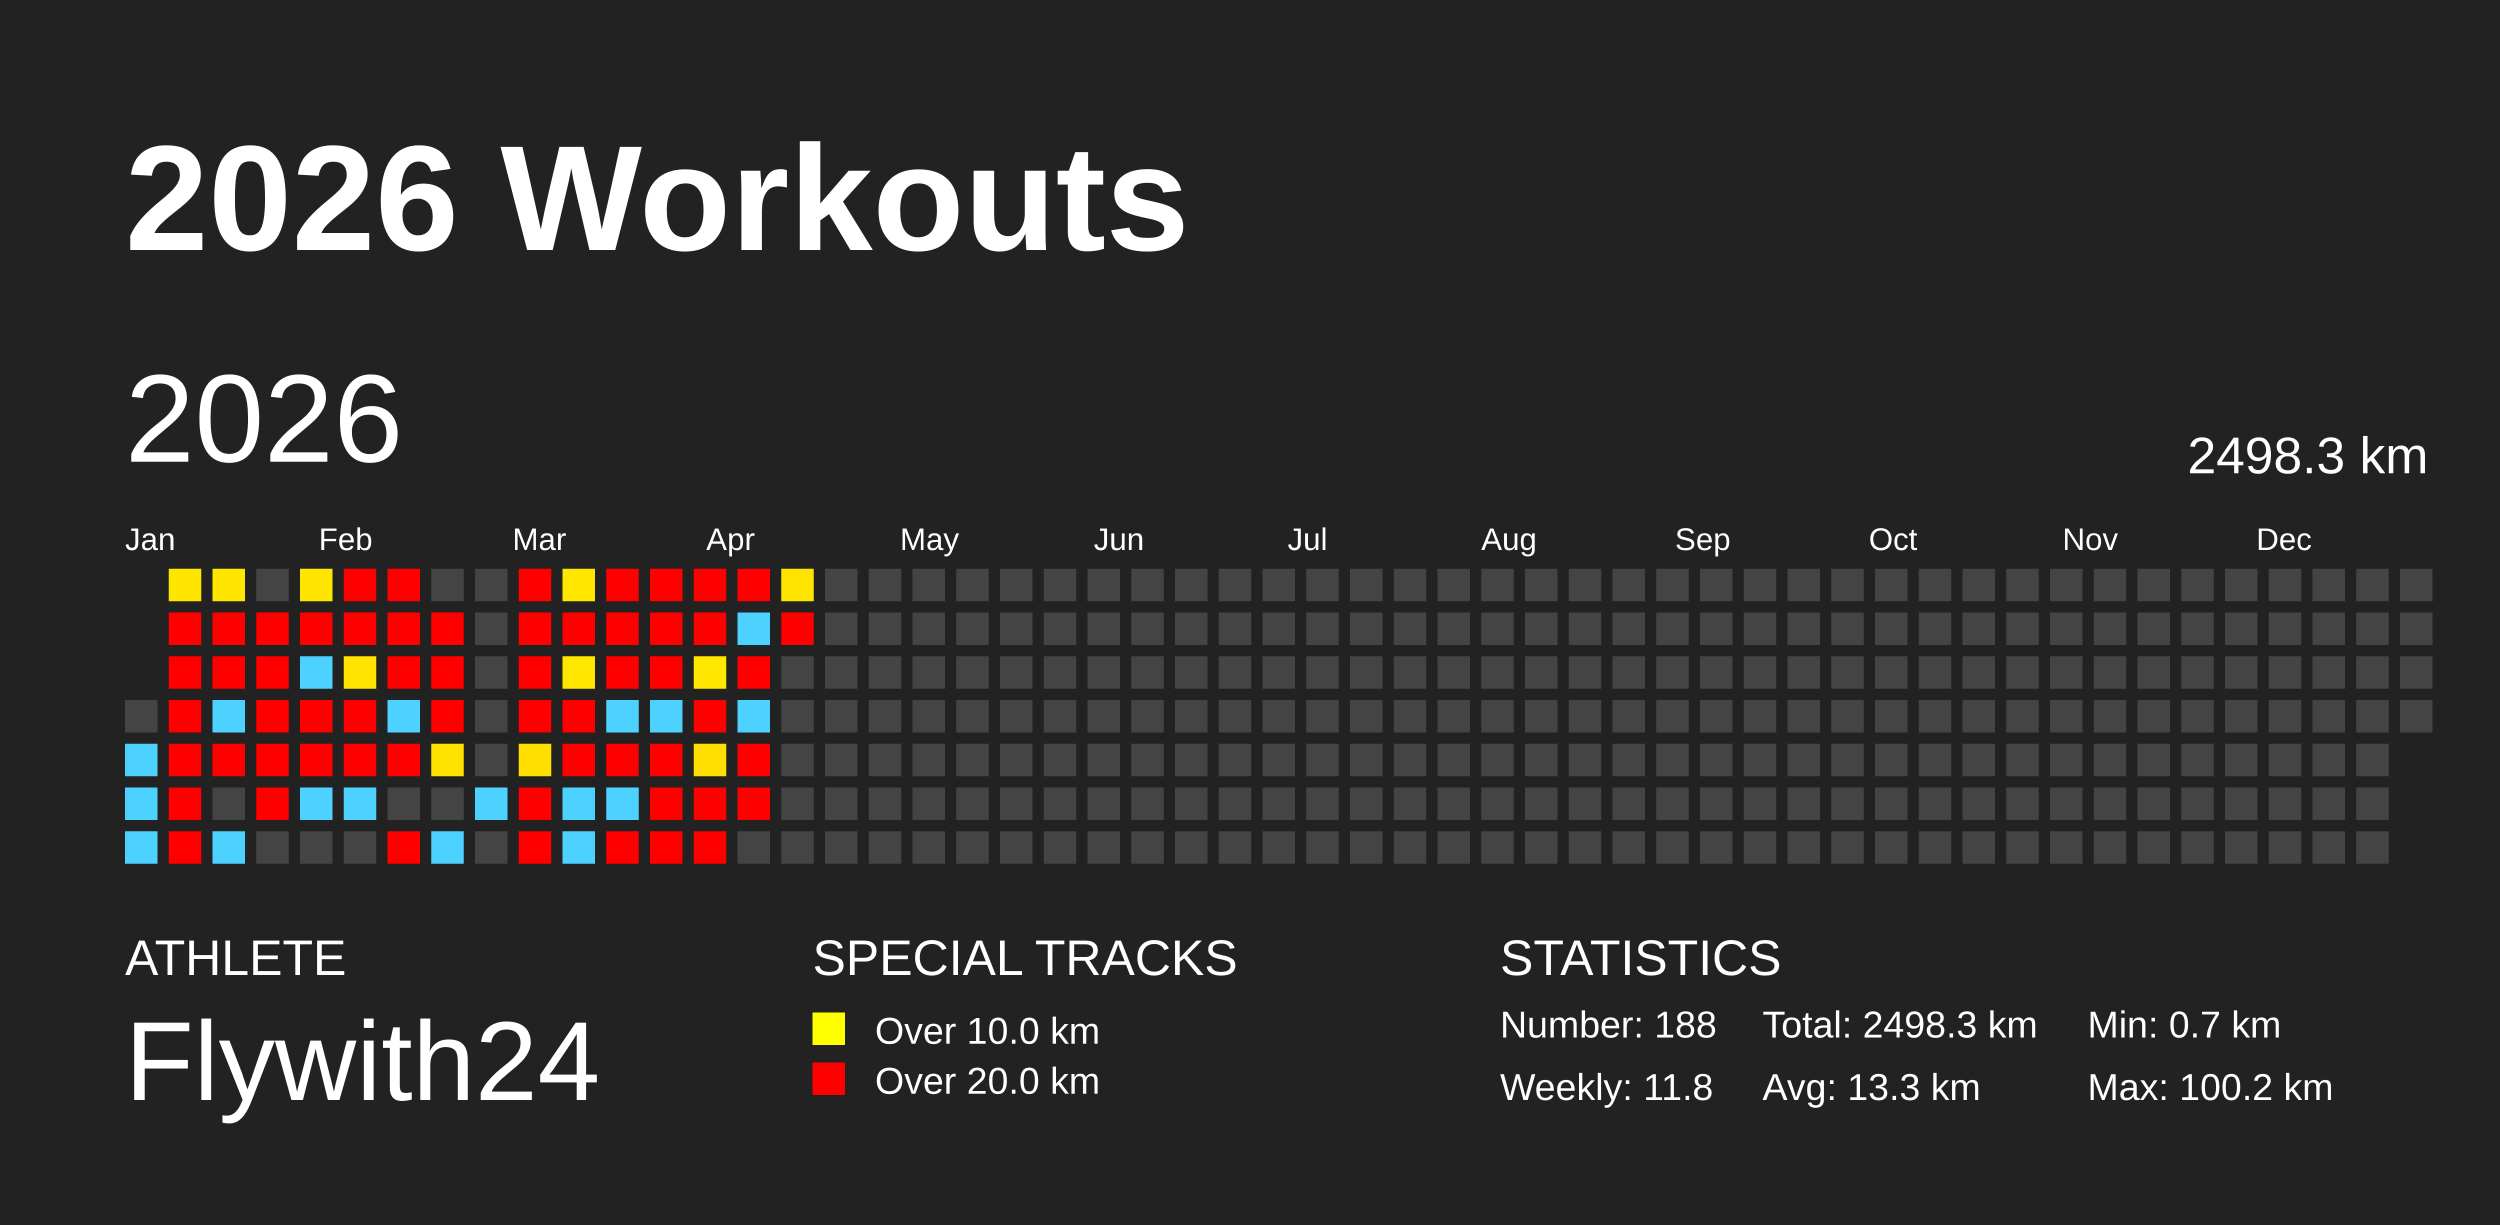
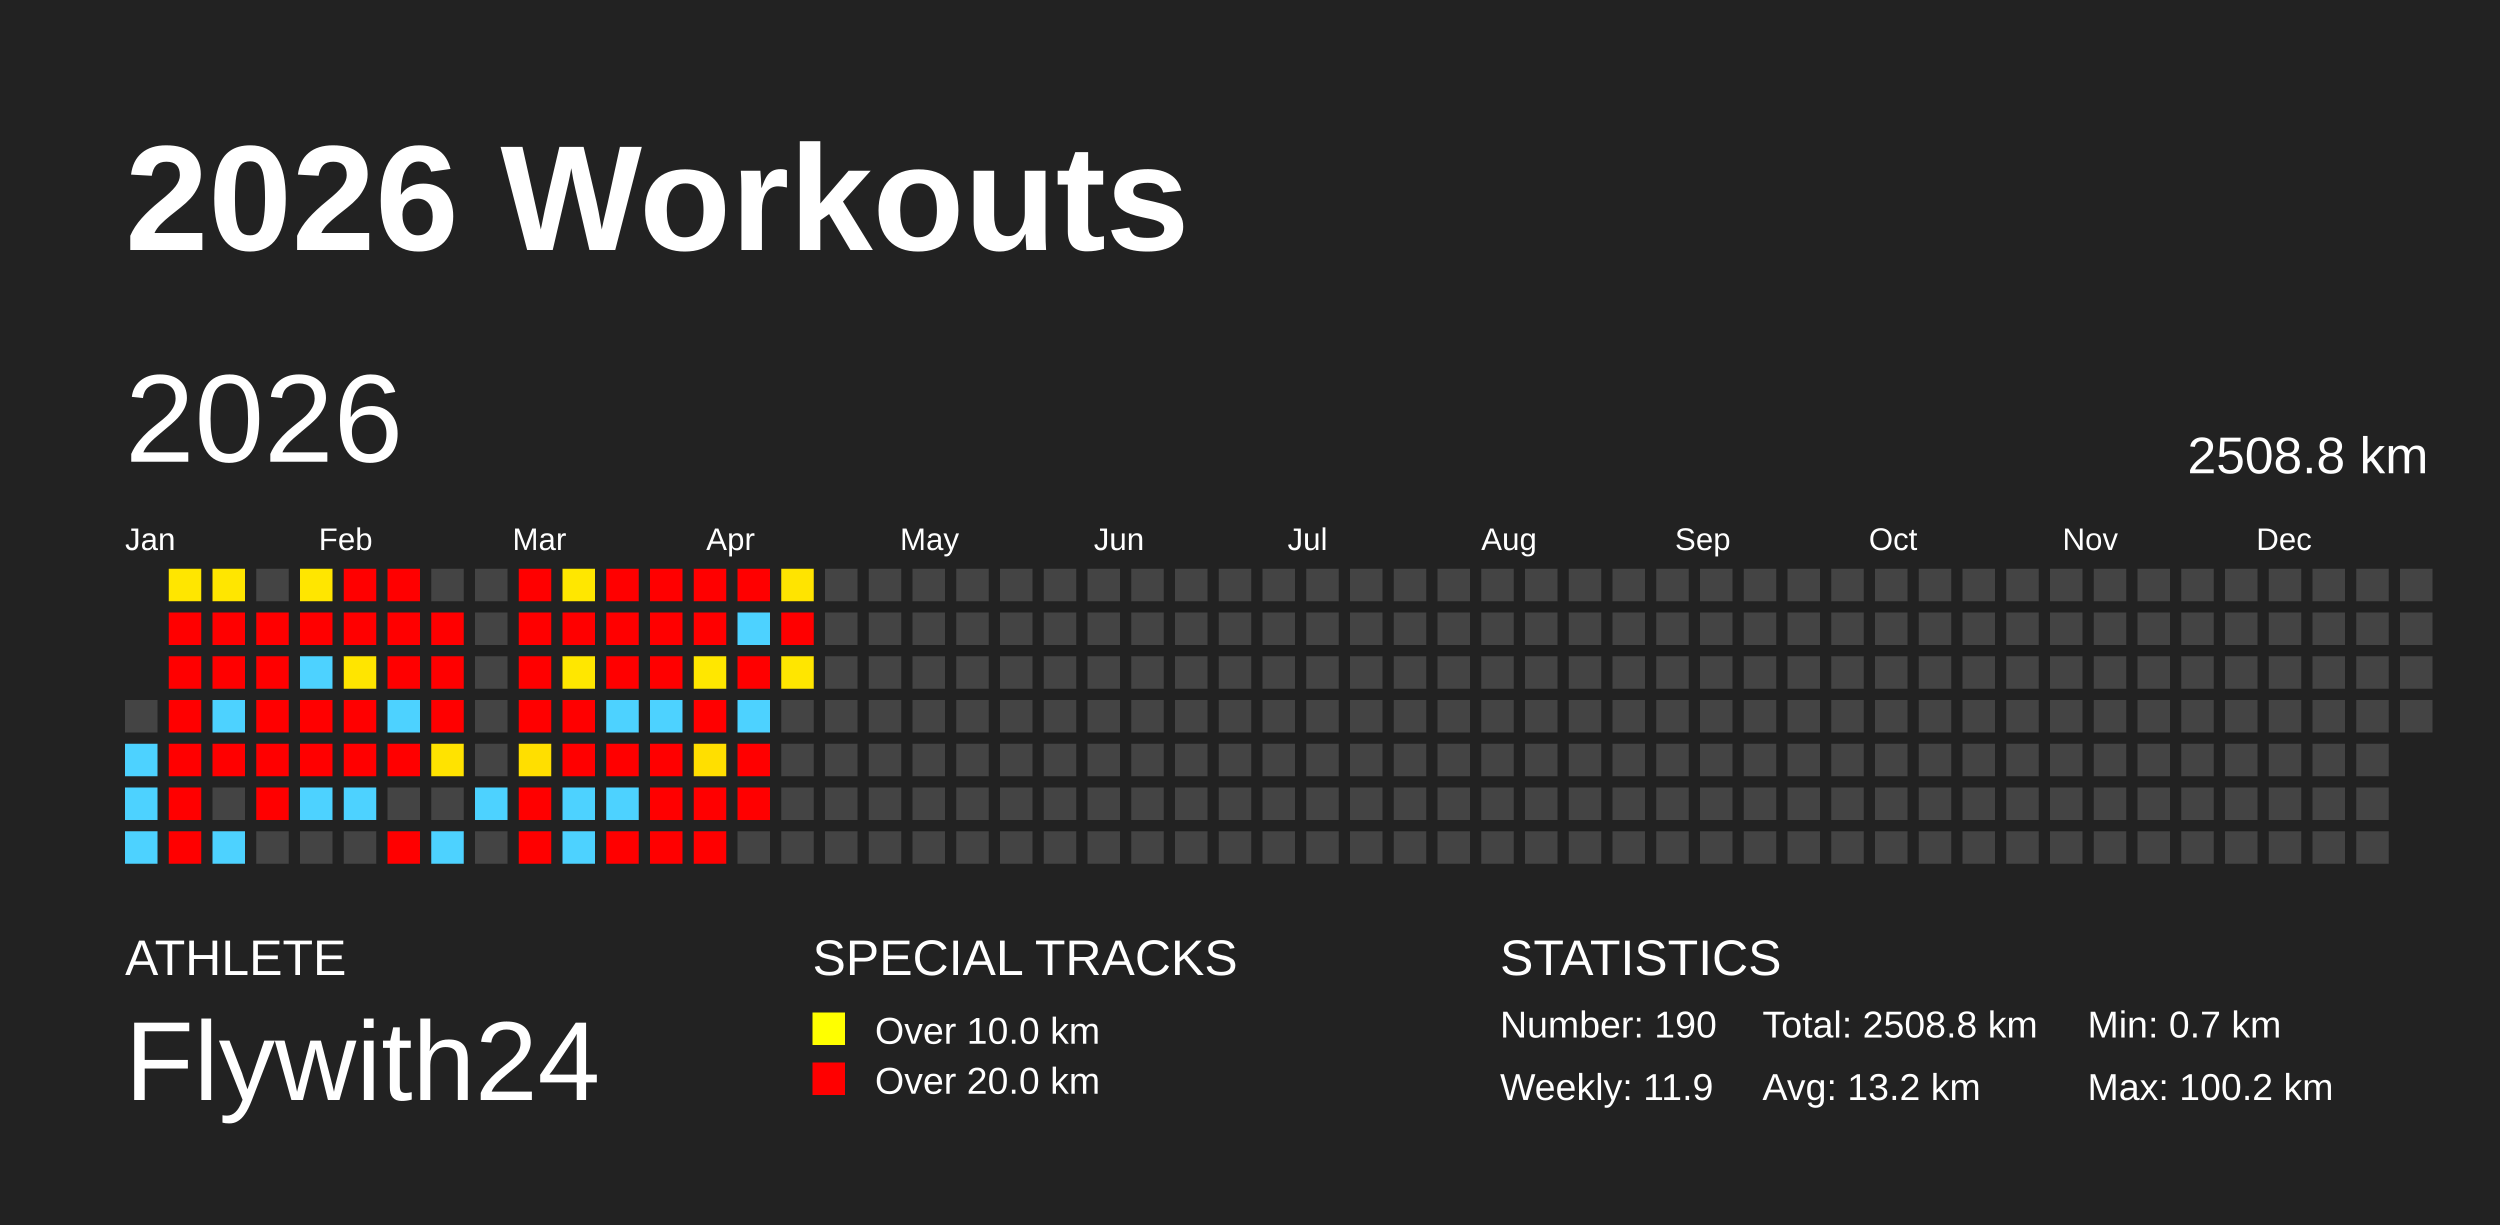
<svg xmlns="http://www.w3.org/2000/svg" baseProfile="full" height="98mm" version="1.1" viewBox="0,0,200,98" width="200mm">
  <defs />
  <rect fill="#222222" height="98" width="200" x="0" y="0" />
  <text fill="#FFFFFF" style="font-size:12px; font-family:Arial; font-weight:bold;" x="10" y="20">2026 Workouts</text>
  <text fill="#FFFFFF" style="font-size:4px; font-family:Arial" x="10" y="78">ATHLETE</text>
  <text fill="#FFFFFF" style="font-size:9px; font-family:Arial" x="10" y="88">Flywith24</text>
  <text fill="#FFFFFF" style="font-size:4px; font-family:Arial" x="65" y="78">SPECIAL TRACKS</text>
  <rect fill="yellow" height="2.6" width="2.6" x="65" y="81" />
  <text fill="#FFFFFF" style="font-size:3px; font-family:Arial" x="70" y="83.5">Over 10.0 km</text>
  <rect fill="red" height="2.6" width="2.6" x="65" y="85" />
  <text fill="#FFFFFF" style="font-size:3px; font-family:Arial" x="70" y="87.5">Over 20.0 km</text>
  <text fill="#FFFFFF" style="font-size:4px; font-family:Arial" x="120" y="78">STATISTICS</text>
-   <text fill="#FFFFFF" style="font-size:3px; font-family:Arial" x="120" y="83">Number: 188</text>
-   <text fill="#FFFFFF" style="font-size:3px; font-family:Arial" x="120" y="88">Weekly: 11.8</text>
-   <text fill="#FFFFFF" style="font-size:3px; font-family:Arial" x="141" y="83">Total: 2498.3 km</text>
-   <text fill="#FFFFFF" style="font-size:3px; font-family:Arial" x="141" y="88">Avg: 13.3 km</text>
+   <text fill="#FFFFFF" style="font-size:3px; font-family:Arial" x="120" y="83">Number: 190</text>
+   <text fill="#FFFFFF" style="font-size:3px; font-family:Arial" x="120" y="88">Weekly: 11.9</text>
+   <text fill="#FFFFFF" style="font-size:3px; font-family:Arial" x="141" y="83">Total: 2508.8 km</text>
+   <text fill="#FFFFFF" style="font-size:3px; font-family:Arial" x="141" y="88">Avg: 13.2 km</text>
  <text fill="#FFFFFF" style="font-size:3px; font-family:Arial" x="167" y="83">Min: 0.7 km</text>
  <text fill="#FFFFFF" style="font-size:3px; font-family:Arial" x="167" y="88">Max: 100.2 km</text>
  <text dominant-baseline="hanging" fill="#FFFFFF" style="font-size:10.0px; font-family:Arial;" x="10" y="30">2026</text>
-   <text dominant-baseline="hanging" fill="#FFFFFF" style="font-size:4.125px; font-family:Arial;" x="175" y="35">2498.3 km</text>
+   <text dominant-baseline="hanging" fill="#FFFFFF" style="font-size:4.125px; font-family:Arial;" x="175" y="35">2508.8 km</text>
  <text fill="#FFFFFF" style="font-size:2.5px; font-family:Arial" x="10.0" y="44">Jan</text>
  <text fill="#FFFFFF" style="font-size:2.5px; font-family:Arial" x="25.5" y="44">Feb</text>
  <text fill="#FFFFFF" style="font-size:2.5px; font-family:Arial" x="41.0" y="44">Mar</text>
  <text fill="#FFFFFF" style="font-size:2.5px; font-family:Arial" x="56.5" y="44">Apr</text>
  <text fill="#FFFFFF" style="font-size:2.5px; font-family:Arial" x="72.0" y="44">May</text>
  <text fill="#FFFFFF" style="font-size:2.5px; font-family:Arial" x="87.5" y="44">Jun</text>
  <text fill="#FFFFFF" style="font-size:2.5px; font-family:Arial" x="103.0" y="44">Jul</text>
  <text fill="#FFFFFF" style="font-size:2.5px; font-family:Arial" x="118.5" y="44">Aug</text>
  <text fill="#FFFFFF" style="font-size:2.5px; font-family:Arial" x="134.0" y="44">Sep</text>
  <text fill="#FFFFFF" style="font-size:2.5px; font-family:Arial" x="149.5" y="44">Oct</text>
  <text fill="#FFFFFF" style="font-size:2.5px; font-family:Arial" x="165.0" y="44">Nov</text>
  <text fill="#FFFFFF" style="font-size:2.5px; font-family:Arial" x="180.5" y="44">Dec</text>
  <rect fill="#444444" height="2.6" width="2.6" x="10.0" y="56.0" />
  <rect fill="#4dd2ff" height="2.6" width="2.6" x="10.0" y="59.5" />
  <rect fill="#4dd2ff" height="2.6" width="2.6" x="10.0" y="63.0" />
  <rect fill="#4dd2ff" height="2.6" width="2.6" x="10.0" y="66.5" />
  <rect fill="#ffe600" height="2.6" width="2.6" x="13.5" y="45.5" />
  <rect fill="red" height="2.6" width="2.6" x="13.5" y="49.0" />
  <rect fill="red" height="2.6" width="2.6" x="13.5" y="52.5" />
  <rect fill="red" height="2.6" width="2.6" x="13.5" y="56.0" />
  <rect fill="red" height="2.6" width="2.6" x="13.5" y="59.5" />
  <rect fill="red" height="2.6" width="2.6" x="13.5" y="63.0" />
  <rect fill="red" height="2.6" width="2.6" x="13.5" y="66.5" />
  <rect fill="#ffe600" height="2.6" width="2.6" x="17.0" y="45.5" />
  <rect fill="red" height="2.6" width="2.6" x="17.0" y="49.0" />
  <rect fill="red" height="2.6" width="2.6" x="17.0" y="52.5" />
  <rect fill="#4dd2ff" height="2.6" width="2.6" x="17.0" y="56.0" />
  <rect fill="red" height="2.6" width="2.6" x="17.0" y="59.5" />
  <rect fill="#444444" height="2.6" width="2.6" x="17.0" y="63.0" />
  <rect fill="#4dd2ff" height="2.6" width="2.6" x="17.0" y="66.5" />
  <rect fill="#444444" height="2.6" width="2.6" x="20.5" y="45.5" />
  <rect fill="red" height="2.6" width="2.6" x="20.5" y="49.0" />
  <rect fill="red" height="2.6" width="2.6" x="20.5" y="52.5" />
  <rect fill="red" height="2.6" width="2.6" x="20.5" y="56.0" />
  <rect fill="red" height="2.6" width="2.6" x="20.5" y="59.5" />
  <rect fill="red" height="2.6" width="2.6" x="20.5" y="63.0" />
  <rect fill="#444444" height="2.6" width="2.6" x="20.5" y="66.5" />
  <rect fill="#ffe600" height="2.6" width="2.6" x="24.0" y="45.5" />
  <rect fill="red" height="2.6" width="2.6" x="24.0" y="49.0" />
  <rect fill="#4dd2ff" height="2.6" width="2.6" x="24.0" y="52.5" />
  <rect fill="red" height="2.6" width="2.6" x="24.0" y="56.0" />
  <rect fill="red" height="2.6" width="2.6" x="24.0" y="59.5" />
  <rect fill="#4dd2ff" height="2.6" width="2.6" x="24.0" y="63.0" />
  <rect fill="#444444" height="2.6" width="2.6" x="24.0" y="66.5" />
  <rect fill="red" height="2.6" width="2.6" x="27.5" y="45.5" />
  <rect fill="red" height="2.6" width="2.6" x="27.5" y="49.0" />
  <rect fill="#ffe500" height="2.6" width="2.6" x="27.5" y="52.5" />
  <rect fill="red" height="2.6" width="2.6" x="27.5" y="56.0" />
  <rect fill="red" height="2.6" width="2.6" x="27.5" y="59.5" />
  <rect fill="#4dd2ff" height="2.6" width="2.6" x="27.5" y="63.0" />
  <rect fill="#444444" height="2.6" width="2.6" x="27.5" y="66.5" />
  <rect fill="red" height="2.6" width="2.6" x="31.0" y="45.5" />
  <rect fill="red" height="2.6" width="2.6" x="31.0" y="49.0" />
  <rect fill="red" height="2.6" width="2.6" x="31.0" y="52.5" />
  <rect fill="#4dd2ff" height="2.6" width="2.6" x="31.0" y="56.0" />
  <rect fill="red" height="2.6" width="2.6" x="31.0" y="59.5" />
  <rect fill="#444444" height="2.6" width="2.6" x="31.0" y="63.0" />
  <rect fill="red" height="2.6" width="2.6" x="31.0" y="66.5" />
  <rect fill="#444444" height="2.6" width="2.6" x="34.5" y="45.5" />
  <rect fill="red" height="2.6" width="2.6" x="34.5" y="49.0" />
  <rect fill="red" height="2.6" width="2.6" x="34.5" y="52.5" />
  <rect fill="red" height="2.6" width="2.6" x="34.5" y="56.0" />
  <rect fill="#ffe300" height="2.6" width="2.6" x="34.5" y="59.5" />
  <rect fill="#444444" height="2.6" width="2.6" x="34.5" y="63.0" />
  <rect fill="#4dd2ff" height="2.6" width="2.6" x="34.5" y="66.5" />
  <rect fill="#444444" height="2.6" width="2.6" x="38.0" y="45.5" />
  <rect fill="#444444" height="2.6" width="2.6" x="38.0" y="49.0" />
  <rect fill="#444444" height="2.6" width="2.6" x="38.0" y="52.5" />
  <rect fill="#444444" height="2.6" width="2.6" x="38.0" y="56.0" />
  <rect fill="#444444" height="2.6" width="2.6" x="38.0" y="59.5" />
  <rect fill="#4dd2ff" height="2.6" width="2.6" x="38.0" y="63.0" />
  <rect fill="#444444" height="2.6" width="2.6" x="38.0" y="66.5" />
  <rect fill="red" height="2.6" width="2.6" x="41.5" y="45.5" />
  <rect fill="red" height="2.6" width="2.6" x="41.5" y="49.0" />
  <rect fill="red" height="2.6" width="2.6" x="41.5" y="52.5" />
  <rect fill="red" height="2.6" width="2.6" x="41.5" y="56.0" />
  <rect fill="#ffdf00" height="2.6" width="2.6" x="41.5" y="59.5" />
  <rect fill="red" height="2.6" width="2.6" x="41.5" y="63.0" />
  <rect fill="red" height="2.6" width="2.6" x="41.5" y="66.5" />
  <rect fill="#ffe700" height="2.6" width="2.6" x="45.0" y="45.5" />
  <rect fill="red" height="2.6" width="2.6" x="45.0" y="49.0" />
  <rect fill="#ffe700" height="2.6" width="2.6" x="45.0" y="52.5" />
  <rect fill="red" height="2.6" width="2.6" x="45.0" y="56.0" />
  <rect fill="red" height="2.6" width="2.6" x="45.0" y="59.5" />
  <rect fill="#4dd2ff" height="2.6" width="2.6" x="45.0" y="63.0" />
  <rect fill="#4dd2ff" height="2.6" width="2.6" x="45.0" y="66.5" />
  <rect fill="red" height="2.6" width="2.6" x="48.5" y="45.5" />
  <rect fill="red" height="2.6" width="2.6" x="48.5" y="49.0" />
  <rect fill="red" height="2.6" width="2.6" x="48.5" y="52.5" />
  <rect fill="#4dd2ff" height="2.6" width="2.6" x="48.5" y="56.0" />
  <rect fill="red" height="2.6" width="2.6" x="48.5" y="59.5" />
  <rect fill="#4dd2ff" height="2.6" width="2.6" x="48.5" y="63.0" />
  <rect fill="red" height="2.6" width="2.6" x="48.5" y="66.5" />
  <rect fill="red" height="2.6" width="2.6" x="52.0" y="45.5" />
  <rect fill="red" height="2.6" width="2.6" x="52.0" y="49.0" />
  <rect fill="red" height="2.6" width="2.6" x="52.0" y="52.5" />
  <rect fill="#4dd2ff" height="2.6" width="2.6" x="52.0" y="56.0" />
  <rect fill="red" height="2.6" width="2.6" x="52.0" y="59.5" />
  <rect fill="red" height="2.6" width="2.6" x="52.0" y="63.0" />
  <rect fill="red" height="2.6" width="2.6" x="52.0" y="66.5" />
  <rect fill="red" height="2.6" width="2.6" x="55.5" y="45.5" />
  <rect fill="red" height="2.6" width="2.6" x="55.5" y="49.0" />
  <rect fill="#ffe700" height="2.6" width="2.6" x="55.5" y="52.5" />
  <rect fill="red" height="2.6" width="2.6" x="55.5" y="56.0" />
  <rect fill="#ffdf00" height="2.6" width="2.6" x="55.5" y="59.5" />
  <rect fill="red" height="2.6" width="2.6" x="55.5" y="63.0" />
  <rect fill="red" height="2.6" width="2.6" x="55.5" y="66.5" />
  <rect fill="red" height="2.6" width="2.6" x="59.0" y="45.5" />
  <rect fill="#4dd2ff" height="2.6" width="2.6" x="59.0" y="49.0" />
  <rect fill="red" height="2.6" width="2.6" x="59.0" y="52.5" />
  <rect fill="#4dd2ff" height="2.6" width="2.6" x="59.0" y="56.0" />
  <rect fill="red" height="2.6" width="2.6" x="59.0" y="59.5" />
  <rect fill="red" height="2.6" width="2.6" x="59.0" y="63.0" />
  <rect fill="#444444" height="2.6" width="2.6" x="59.0" y="66.5" />
  <rect fill="#ffe400" height="2.6" width="2.6" x="62.5" y="45.5" />
  <rect fill="red" height="2.6" width="2.6" x="62.5" y="49.0" />
-   <rect fill="#444444" height="2.6" width="2.6" x="62.5" y="52.5" />
+   <rect fill="#ffe600" height="2.6" width="2.6" x="62.5" y="52.5" />
  <rect fill="#444444" height="2.6" width="2.6" x="62.5" y="56.0" />
  <rect fill="#444444" height="2.6" width="2.6" x="62.5" y="59.5" />
  <rect fill="#444444" height="2.6" width="2.6" x="62.5" y="63.0" />
  <rect fill="#444444" height="2.6" width="2.6" x="62.5" y="66.5" />
  <rect fill="#444444" height="2.6" width="2.6" x="66.0" y="45.5" />
  <rect fill="#444444" height="2.6" width="2.6" x="66.0" y="49.0" />
  <rect fill="#444444" height="2.6" width="2.6" x="66.0" y="52.5" />
  <rect fill="#444444" height="2.6" width="2.6" x="66.0" y="56.0" />
  <rect fill="#444444" height="2.6" width="2.6" x="66.0" y="59.5" />
  <rect fill="#444444" height="2.6" width="2.6" x="66.0" y="63.0" />
  <rect fill="#444444" height="2.6" width="2.6" x="66.0" y="66.5" />
  <rect fill="#444444" height="2.6" width="2.6" x="69.5" y="45.5" />
  <rect fill="#444444" height="2.6" width="2.6" x="69.5" y="49.0" />
  <rect fill="#444444" height="2.6" width="2.6" x="69.5" y="52.5" />
  <rect fill="#444444" height="2.6" width="2.6" x="69.5" y="56.0" />
  <rect fill="#444444" height="2.6" width="2.6" x="69.5" y="59.5" />
  <rect fill="#444444" height="2.6" width="2.6" x="69.5" y="63.0" />
  <rect fill="#444444" height="2.6" width="2.6" x="69.5" y="66.5" />
  <rect fill="#444444" height="2.6" width="2.6" x="73.0" y="45.5" />
  <rect fill="#444444" height="2.6" width="2.6" x="73.0" y="49.0" />
  <rect fill="#444444" height="2.6" width="2.6" x="73.0" y="52.5" />
  <rect fill="#444444" height="2.6" width="2.6" x="73.0" y="56.0" />
  <rect fill="#444444" height="2.6" width="2.6" x="73.0" y="59.5" />
  <rect fill="#444444" height="2.6" width="2.6" x="73.0" y="63.0" />
  <rect fill="#444444" height="2.6" width="2.6" x="73.0" y="66.5" />
  <rect fill="#444444" height="2.6" width="2.6" x="76.5" y="45.5" />
  <rect fill="#444444" height="2.6" width="2.6" x="76.5" y="49.0" />
  <rect fill="#444444" height="2.6" width="2.6" x="76.5" y="52.5" />
  <rect fill="#444444" height="2.6" width="2.6" x="76.5" y="56.0" />
  <rect fill="#444444" height="2.6" width="2.6" x="76.5" y="59.5" />
  <rect fill="#444444" height="2.6" width="2.6" x="76.5" y="63.0" />
  <rect fill="#444444" height="2.6" width="2.6" x="76.5" y="66.5" />
  <rect fill="#444444" height="2.6" width="2.6" x="80.0" y="45.5" />
  <rect fill="#444444" height="2.6" width="2.6" x="80.0" y="49.0" />
  <rect fill="#444444" height="2.6" width="2.6" x="80.0" y="52.5" />
  <rect fill="#444444" height="2.6" width="2.6" x="80.0" y="56.0" />
  <rect fill="#444444" height="2.6" width="2.6" x="80.0" y="59.5" />
  <rect fill="#444444" height="2.6" width="2.6" x="80.0" y="63.0" />
  <rect fill="#444444" height="2.6" width="2.6" x="80.0" y="66.5" />
  <rect fill="#444444" height="2.6" width="2.6" x="83.5" y="45.5" />
  <rect fill="#444444" height="2.6" width="2.6" x="83.5" y="49.0" />
  <rect fill="#444444" height="2.6" width="2.6" x="83.5" y="52.5" />
  <rect fill="#444444" height="2.6" width="2.6" x="83.5" y="56.0" />
  <rect fill="#444444" height="2.6" width="2.6" x="83.5" y="59.5" />
  <rect fill="#444444" height="2.6" width="2.6" x="83.5" y="63.0" />
  <rect fill="#444444" height="2.6" width="2.6" x="83.5" y="66.5" />
  <rect fill="#444444" height="2.6" width="2.6" x="87.0" y="45.5" />
  <rect fill="#444444" height="2.6" width="2.6" x="87.0" y="49.0" />
  <rect fill="#444444" height="2.6" width="2.6" x="87.0" y="52.5" />
  <rect fill="#444444" height="2.6" width="2.6" x="87.0" y="56.0" />
  <rect fill="#444444" height="2.6" width="2.6" x="87.0" y="59.5" />
  <rect fill="#444444" height="2.6" width="2.6" x="87.0" y="63.0" />
  <rect fill="#444444" height="2.6" width="2.6" x="87.0" y="66.5" />
  <rect fill="#444444" height="2.6" width="2.6" x="90.5" y="45.5" />
  <rect fill="#444444" height="2.6" width="2.6" x="90.5" y="49.0" />
  <rect fill="#444444" height="2.6" width="2.6" x="90.5" y="52.5" />
  <rect fill="#444444" height="2.6" width="2.6" x="90.5" y="56.0" />
  <rect fill="#444444" height="2.6" width="2.6" x="90.5" y="59.5" />
  <rect fill="#444444" height="2.6" width="2.6" x="90.5" y="63.0" />
  <rect fill="#444444" height="2.6" width="2.6" x="90.5" y="66.5" />
  <rect fill="#444444" height="2.6" width="2.6" x="94.0" y="45.5" />
  <rect fill="#444444" height="2.6" width="2.6" x="94.0" y="49.0" />
  <rect fill="#444444" height="2.6" width="2.6" x="94.0" y="52.5" />
  <rect fill="#444444" height="2.6" width="2.6" x="94.0" y="56.0" />
  <rect fill="#444444" height="2.6" width="2.6" x="94.0" y="59.5" />
  <rect fill="#444444" height="2.6" width="2.6" x="94.0" y="63.0" />
  <rect fill="#444444" height="2.6" width="2.6" x="94.0" y="66.5" />
  <rect fill="#444444" height="2.6" width="2.6" x="97.5" y="45.5" />
  <rect fill="#444444" height="2.6" width="2.6" x="97.5" y="49.0" />
  <rect fill="#444444" height="2.6" width="2.6" x="97.5" y="52.5" />
  <rect fill="#444444" height="2.6" width="2.6" x="97.5" y="56.0" />
  <rect fill="#444444" height="2.6" width="2.6" x="97.5" y="59.5" />
  <rect fill="#444444" height="2.6" width="2.6" x="97.5" y="63.0" />
  <rect fill="#444444" height="2.6" width="2.6" x="97.5" y="66.5" />
  <rect fill="#444444" height="2.6" width="2.6" x="101.0" y="45.5" />
  <rect fill="#444444" height="2.6" width="2.6" x="101.0" y="49.0" />
  <rect fill="#444444" height="2.6" width="2.6" x="101.0" y="52.5" />
  <rect fill="#444444" height="2.6" width="2.6" x="101.0" y="56.0" />
  <rect fill="#444444" height="2.6" width="2.6" x="101.0" y="59.5" />
  <rect fill="#444444" height="2.6" width="2.6" x="101.0" y="63.0" />
  <rect fill="#444444" height="2.6" width="2.6" x="101.0" y="66.5" />
  <rect fill="#444444" height="2.6" width="2.6" x="104.5" y="45.5" />
  <rect fill="#444444" height="2.6" width="2.6" x="104.5" y="49.0" />
  <rect fill="#444444" height="2.6" width="2.6" x="104.5" y="52.5" />
  <rect fill="#444444" height="2.6" width="2.6" x="104.5" y="56.0" />
  <rect fill="#444444" height="2.6" width="2.6" x="104.5" y="59.5" />
  <rect fill="#444444" height="2.6" width="2.6" x="104.5" y="63.0" />
  <rect fill="#444444" height="2.6" width="2.6" x="104.5" y="66.5" />
  <rect fill="#444444" height="2.6" width="2.6" x="108.0" y="45.5" />
  <rect fill="#444444" height="2.6" width="2.6" x="108.0" y="49.0" />
  <rect fill="#444444" height="2.6" width="2.6" x="108.0" y="52.5" />
  <rect fill="#444444" height="2.6" width="2.6" x="108.0" y="56.0" />
  <rect fill="#444444" height="2.6" width="2.6" x="108.0" y="59.5" />
  <rect fill="#444444" height="2.6" width="2.6" x="108.0" y="63.0" />
  <rect fill="#444444" height="2.6" width="2.6" x="108.0" y="66.5" />
  <rect fill="#444444" height="2.6" width="2.6" x="111.5" y="45.5" />
  <rect fill="#444444" height="2.6" width="2.6" x="111.5" y="49.0" />
  <rect fill="#444444" height="2.6" width="2.6" x="111.5" y="52.5" />
  <rect fill="#444444" height="2.6" width="2.6" x="111.5" y="56.0" />
  <rect fill="#444444" height="2.6" width="2.6" x="111.5" y="59.5" />
  <rect fill="#444444" height="2.6" width="2.6" x="111.5" y="63.0" />
  <rect fill="#444444" height="2.6" width="2.6" x="111.5" y="66.5" />
  <rect fill="#444444" height="2.6" width="2.6" x="115.0" y="45.5" />
  <rect fill="#444444" height="2.6" width="2.6" x="115.0" y="49.0" />
  <rect fill="#444444" height="2.6" width="2.6" x="115.0" y="52.5" />
  <rect fill="#444444" height="2.6" width="2.6" x="115.0" y="56.0" />
  <rect fill="#444444" height="2.6" width="2.6" x="115.0" y="59.5" />
  <rect fill="#444444" height="2.6" width="2.6" x="115.0" y="63.0" />
  <rect fill="#444444" height="2.6" width="2.6" x="115.0" y="66.5" />
  <rect fill="#444444" height="2.6" width="2.6" x="118.5" y="45.5" />
  <rect fill="#444444" height="2.6" width="2.6" x="118.5" y="49.0" />
  <rect fill="#444444" height="2.6" width="2.6" x="118.5" y="52.5" />
  <rect fill="#444444" height="2.6" width="2.6" x="118.5" y="56.0" />
  <rect fill="#444444" height="2.6" width="2.6" x="118.5" y="59.5" />
  <rect fill="#444444" height="2.6" width="2.6" x="118.5" y="63.0" />
  <rect fill="#444444" height="2.6" width="2.6" x="118.5" y="66.5" />
  <rect fill="#444444" height="2.6" width="2.6" x="122.0" y="45.5" />
  <rect fill="#444444" height="2.6" width="2.6" x="122.0" y="49.0" />
  <rect fill="#444444" height="2.6" width="2.6" x="122.0" y="52.5" />
  <rect fill="#444444" height="2.6" width="2.6" x="122.0" y="56.0" />
  <rect fill="#444444" height="2.6" width="2.6" x="122.0" y="59.5" />
  <rect fill="#444444" height="2.6" width="2.6" x="122.0" y="63.0" />
  <rect fill="#444444" height="2.6" width="2.6" x="122.0" y="66.5" />
  <rect fill="#444444" height="2.6" width="2.6" x="125.5" y="45.5" />
  <rect fill="#444444" height="2.6" width="2.6" x="125.5" y="49.0" />
  <rect fill="#444444" height="2.6" width="2.6" x="125.5" y="52.5" />
  <rect fill="#444444" height="2.6" width="2.6" x="125.5" y="56.0" />
  <rect fill="#444444" height="2.6" width="2.6" x="125.5" y="59.5" />
  <rect fill="#444444" height="2.6" width="2.6" x="125.5" y="63.0" />
  <rect fill="#444444" height="2.6" width="2.6" x="125.5" y="66.5" />
  <rect fill="#444444" height="2.6" width="2.6" x="129.0" y="45.5" />
  <rect fill="#444444" height="2.6" width="2.6" x="129.0" y="49.0" />
  <rect fill="#444444" height="2.6" width="2.6" x="129.0" y="52.5" />
  <rect fill="#444444" height="2.6" width="2.6" x="129.0" y="56.0" />
  <rect fill="#444444" height="2.6" width="2.6" x="129.0" y="59.5" />
  <rect fill="#444444" height="2.6" width="2.6" x="129.0" y="63.0" />
  <rect fill="#444444" height="2.6" width="2.6" x="129.0" y="66.5" />
  <rect fill="#444444" height="2.6" width="2.6" x="132.5" y="45.5" />
  <rect fill="#444444" height="2.6" width="2.6" x="132.5" y="49.0" />
  <rect fill="#444444" height="2.6" width="2.6" x="132.5" y="52.5" />
  <rect fill="#444444" height="2.6" width="2.6" x="132.5" y="56.0" />
  <rect fill="#444444" height="2.6" width="2.6" x="132.5" y="59.5" />
  <rect fill="#444444" height="2.6" width="2.6" x="132.5" y="63.0" />
  <rect fill="#444444" height="2.6" width="2.6" x="132.5" y="66.5" />
  <rect fill="#444444" height="2.6" width="2.6" x="136.0" y="45.5" />
  <rect fill="#444444" height="2.6" width="2.6" x="136.0" y="49.0" />
  <rect fill="#444444" height="2.6" width="2.6" x="136.0" y="52.5" />
  <rect fill="#444444" height="2.6" width="2.6" x="136.0" y="56.0" />
  <rect fill="#444444" height="2.6" width="2.6" x="136.0" y="59.5" />
  <rect fill="#444444" height="2.6" width="2.6" x="136.0" y="63.0" />
  <rect fill="#444444" height="2.6" width="2.6" x="136.0" y="66.5" />
  <rect fill="#444444" height="2.6" width="2.6" x="139.5" y="45.5" />
  <rect fill="#444444" height="2.6" width="2.6" x="139.5" y="49.0" />
  <rect fill="#444444" height="2.6" width="2.6" x="139.5" y="52.5" />
  <rect fill="#444444" height="2.6" width="2.6" x="139.5" y="56.0" />
  <rect fill="#444444" height="2.6" width="2.6" x="139.5" y="59.5" />
  <rect fill="#444444" height="2.6" width="2.6" x="139.5" y="63.0" />
  <rect fill="#444444" height="2.6" width="2.6" x="139.5" y="66.5" />
  <rect fill="#444444" height="2.6" width="2.6" x="143.0" y="45.5" />
  <rect fill="#444444" height="2.6" width="2.6" x="143.0" y="49.0" />
  <rect fill="#444444" height="2.6" width="2.6" x="143.0" y="52.5" />
  <rect fill="#444444" height="2.6" width="2.6" x="143.0" y="56.0" />
  <rect fill="#444444" height="2.6" width="2.6" x="143.0" y="59.5" />
  <rect fill="#444444" height="2.6" width="2.6" x="143.0" y="63.0" />
  <rect fill="#444444" height="2.6" width="2.6" x="143.0" y="66.5" />
  <rect fill="#444444" height="2.6" width="2.6" x="146.5" y="45.5" />
  <rect fill="#444444" height="2.6" width="2.6" x="146.5" y="49.0" />
  <rect fill="#444444" height="2.6" width="2.6" x="146.5" y="52.5" />
  <rect fill="#444444" height="2.6" width="2.6" x="146.5" y="56.0" />
  <rect fill="#444444" height="2.6" width="2.6" x="146.5" y="59.5" />
  <rect fill="#444444" height="2.6" width="2.6" x="146.5" y="63.0" />
  <rect fill="#444444" height="2.6" width="2.6" x="146.5" y="66.5" />
  <rect fill="#444444" height="2.6" width="2.6" x="150.0" y="45.5" />
  <rect fill="#444444" height="2.6" width="2.6" x="150.0" y="49.0" />
  <rect fill="#444444" height="2.6" width="2.6" x="150.0" y="52.5" />
  <rect fill="#444444" height="2.6" width="2.6" x="150.0" y="56.0" />
  <rect fill="#444444" height="2.6" width="2.6" x="150.0" y="59.5" />
  <rect fill="#444444" height="2.6" width="2.6" x="150.0" y="63.0" />
  <rect fill="#444444" height="2.6" width="2.6" x="150.0" y="66.5" />
  <rect fill="#444444" height="2.6" width="2.6" x="153.5" y="45.5" />
  <rect fill="#444444" height="2.6" width="2.6" x="153.5" y="49.0" />
  <rect fill="#444444" height="2.6" width="2.6" x="153.5" y="52.5" />
  <rect fill="#444444" height="2.6" width="2.6" x="153.5" y="56.0" />
  <rect fill="#444444" height="2.6" width="2.6" x="153.5" y="59.5" />
  <rect fill="#444444" height="2.6" width="2.6" x="153.5" y="63.0" />
  <rect fill="#444444" height="2.6" width="2.6" x="153.5" y="66.5" />
  <rect fill="#444444" height="2.6" width="2.6" x="157.0" y="45.5" />
  <rect fill="#444444" height="2.6" width="2.6" x="157.0" y="49.0" />
  <rect fill="#444444" height="2.6" width="2.6" x="157.0" y="52.5" />
  <rect fill="#444444" height="2.6" width="2.6" x="157.0" y="56.0" />
  <rect fill="#444444" height="2.6" width="2.6" x="157.0" y="59.5" />
  <rect fill="#444444" height="2.6" width="2.6" x="157.0" y="63.0" />
  <rect fill="#444444" height="2.6" width="2.6" x="157.0" y="66.5" />
  <rect fill="#444444" height="2.6" width="2.6" x="160.5" y="45.5" />
  <rect fill="#444444" height="2.6" width="2.6" x="160.5" y="49.0" />
  <rect fill="#444444" height="2.6" width="2.6" x="160.5" y="52.5" />
  <rect fill="#444444" height="2.6" width="2.6" x="160.5" y="56.0" />
  <rect fill="#444444" height="2.6" width="2.6" x="160.5" y="59.5" />
  <rect fill="#444444" height="2.6" width="2.6" x="160.5" y="63.0" />
  <rect fill="#444444" height="2.6" width="2.6" x="160.5" y="66.5" />
  <rect fill="#444444" height="2.6" width="2.6" x="164.0" y="45.5" />
  <rect fill="#444444" height="2.6" width="2.6" x="164.0" y="49.0" />
  <rect fill="#444444" height="2.6" width="2.6" x="164.0" y="52.5" />
  <rect fill="#444444" height="2.6" width="2.6" x="164.0" y="56.0" />
  <rect fill="#444444" height="2.6" width="2.6" x="164.0" y="59.5" />
  <rect fill="#444444" height="2.6" width="2.6" x="164.0" y="63.0" />
  <rect fill="#444444" height="2.6" width="2.6" x="164.0" y="66.5" />
  <rect fill="#444444" height="2.6" width="2.6" x="167.5" y="45.5" />
  <rect fill="#444444" height="2.6" width="2.6" x="167.5" y="49.0" />
  <rect fill="#444444" height="2.6" width="2.6" x="167.5" y="52.5" />
  <rect fill="#444444" height="2.6" width="2.6" x="167.5" y="56.0" />
  <rect fill="#444444" height="2.6" width="2.6" x="167.5" y="59.5" />
  <rect fill="#444444" height="2.6" width="2.6" x="167.5" y="63.0" />
  <rect fill="#444444" height="2.6" width="2.6" x="167.5" y="66.5" />
  <rect fill="#444444" height="2.6" width="2.6" x="171.0" y="45.5" />
  <rect fill="#444444" height="2.6" width="2.6" x="171.0" y="49.0" />
  <rect fill="#444444" height="2.6" width="2.6" x="171.0" y="52.5" />
  <rect fill="#444444" height="2.6" width="2.6" x="171.0" y="56.0" />
  <rect fill="#444444" height="2.6" width="2.6" x="171.0" y="59.5" />
  <rect fill="#444444" height="2.6" width="2.6" x="171.0" y="63.0" />
  <rect fill="#444444" height="2.6" width="2.6" x="171.0" y="66.5" />
  <rect fill="#444444" height="2.6" width="2.6" x="174.5" y="45.5" />
  <rect fill="#444444" height="2.6" width="2.6" x="174.5" y="49.0" />
  <rect fill="#444444" height="2.6" width="2.6" x="174.5" y="52.5" />
  <rect fill="#444444" height="2.6" width="2.6" x="174.5" y="56.0" />
  <rect fill="#444444" height="2.6" width="2.6" x="174.5" y="59.5" />
  <rect fill="#444444" height="2.6" width="2.6" x="174.5" y="63.0" />
  <rect fill="#444444" height="2.6" width="2.6" x="174.5" y="66.5" />
  <rect fill="#444444" height="2.6" width="2.6" x="178.0" y="45.5" />
  <rect fill="#444444" height="2.6" width="2.6" x="178.0" y="49.0" />
  <rect fill="#444444" height="2.6" width="2.6" x="178.0" y="52.5" />
  <rect fill="#444444" height="2.6" width="2.6" x="178.0" y="56.0" />
  <rect fill="#444444" height="2.6" width="2.6" x="178.0" y="59.5" />
  <rect fill="#444444" height="2.6" width="2.6" x="178.0" y="63.0" />
  <rect fill="#444444" height="2.6" width="2.6" x="178.0" y="66.5" />
  <rect fill="#444444" height="2.6" width="2.6" x="181.5" y="45.5" />
  <rect fill="#444444" height="2.6" width="2.6" x="181.5" y="49.0" />
  <rect fill="#444444" height="2.6" width="2.6" x="181.5" y="52.5" />
  <rect fill="#444444" height="2.6" width="2.6" x="181.5" y="56.0" />
  <rect fill="#444444" height="2.6" width="2.6" x="181.5" y="59.5" />
  <rect fill="#444444" height="2.6" width="2.6" x="181.5" y="63.0" />
  <rect fill="#444444" height="2.6" width="2.6" x="181.5" y="66.5" />
  <rect fill="#444444" height="2.6" width="2.6" x="185.0" y="45.5" />
  <rect fill="#444444" height="2.6" width="2.6" x="185.0" y="49.0" />
  <rect fill="#444444" height="2.6" width="2.6" x="185.0" y="52.5" />
  <rect fill="#444444" height="2.6" width="2.6" x="185.0" y="56.0" />
  <rect fill="#444444" height="2.6" width="2.6" x="185.0" y="59.5" />
  <rect fill="#444444" height="2.6" width="2.6" x="185.0" y="63.0" />
  <rect fill="#444444" height="2.6" width="2.6" x="185.0" y="66.5" />
  <rect fill="#444444" height="2.6" width="2.6" x="188.5" y="45.5" />
  <rect fill="#444444" height="2.6" width="2.6" x="188.5" y="49.0" />
  <rect fill="#444444" height="2.6" width="2.6" x="188.5" y="52.5" />
  <rect fill="#444444" height="2.6" width="2.6" x="188.5" y="56.0" />
  <rect fill="#444444" height="2.6" width="2.6" x="188.5" y="59.5" />
  <rect fill="#444444" height="2.6" width="2.6" x="188.5" y="63.0" />
  <rect fill="#444444" height="2.6" width="2.6" x="188.5" y="66.5" />
  <rect fill="#444444" height="2.6" width="2.6" x="192.0" y="45.5" />
  <rect fill="#444444" height="2.6" width="2.6" x="192.0" y="49.0" />
  <rect fill="#444444" height="2.6" width="2.6" x="192.0" y="52.5" />
  <rect fill="#444444" height="2.6" width="2.6" x="192.0" y="56.0" />
</svg>
